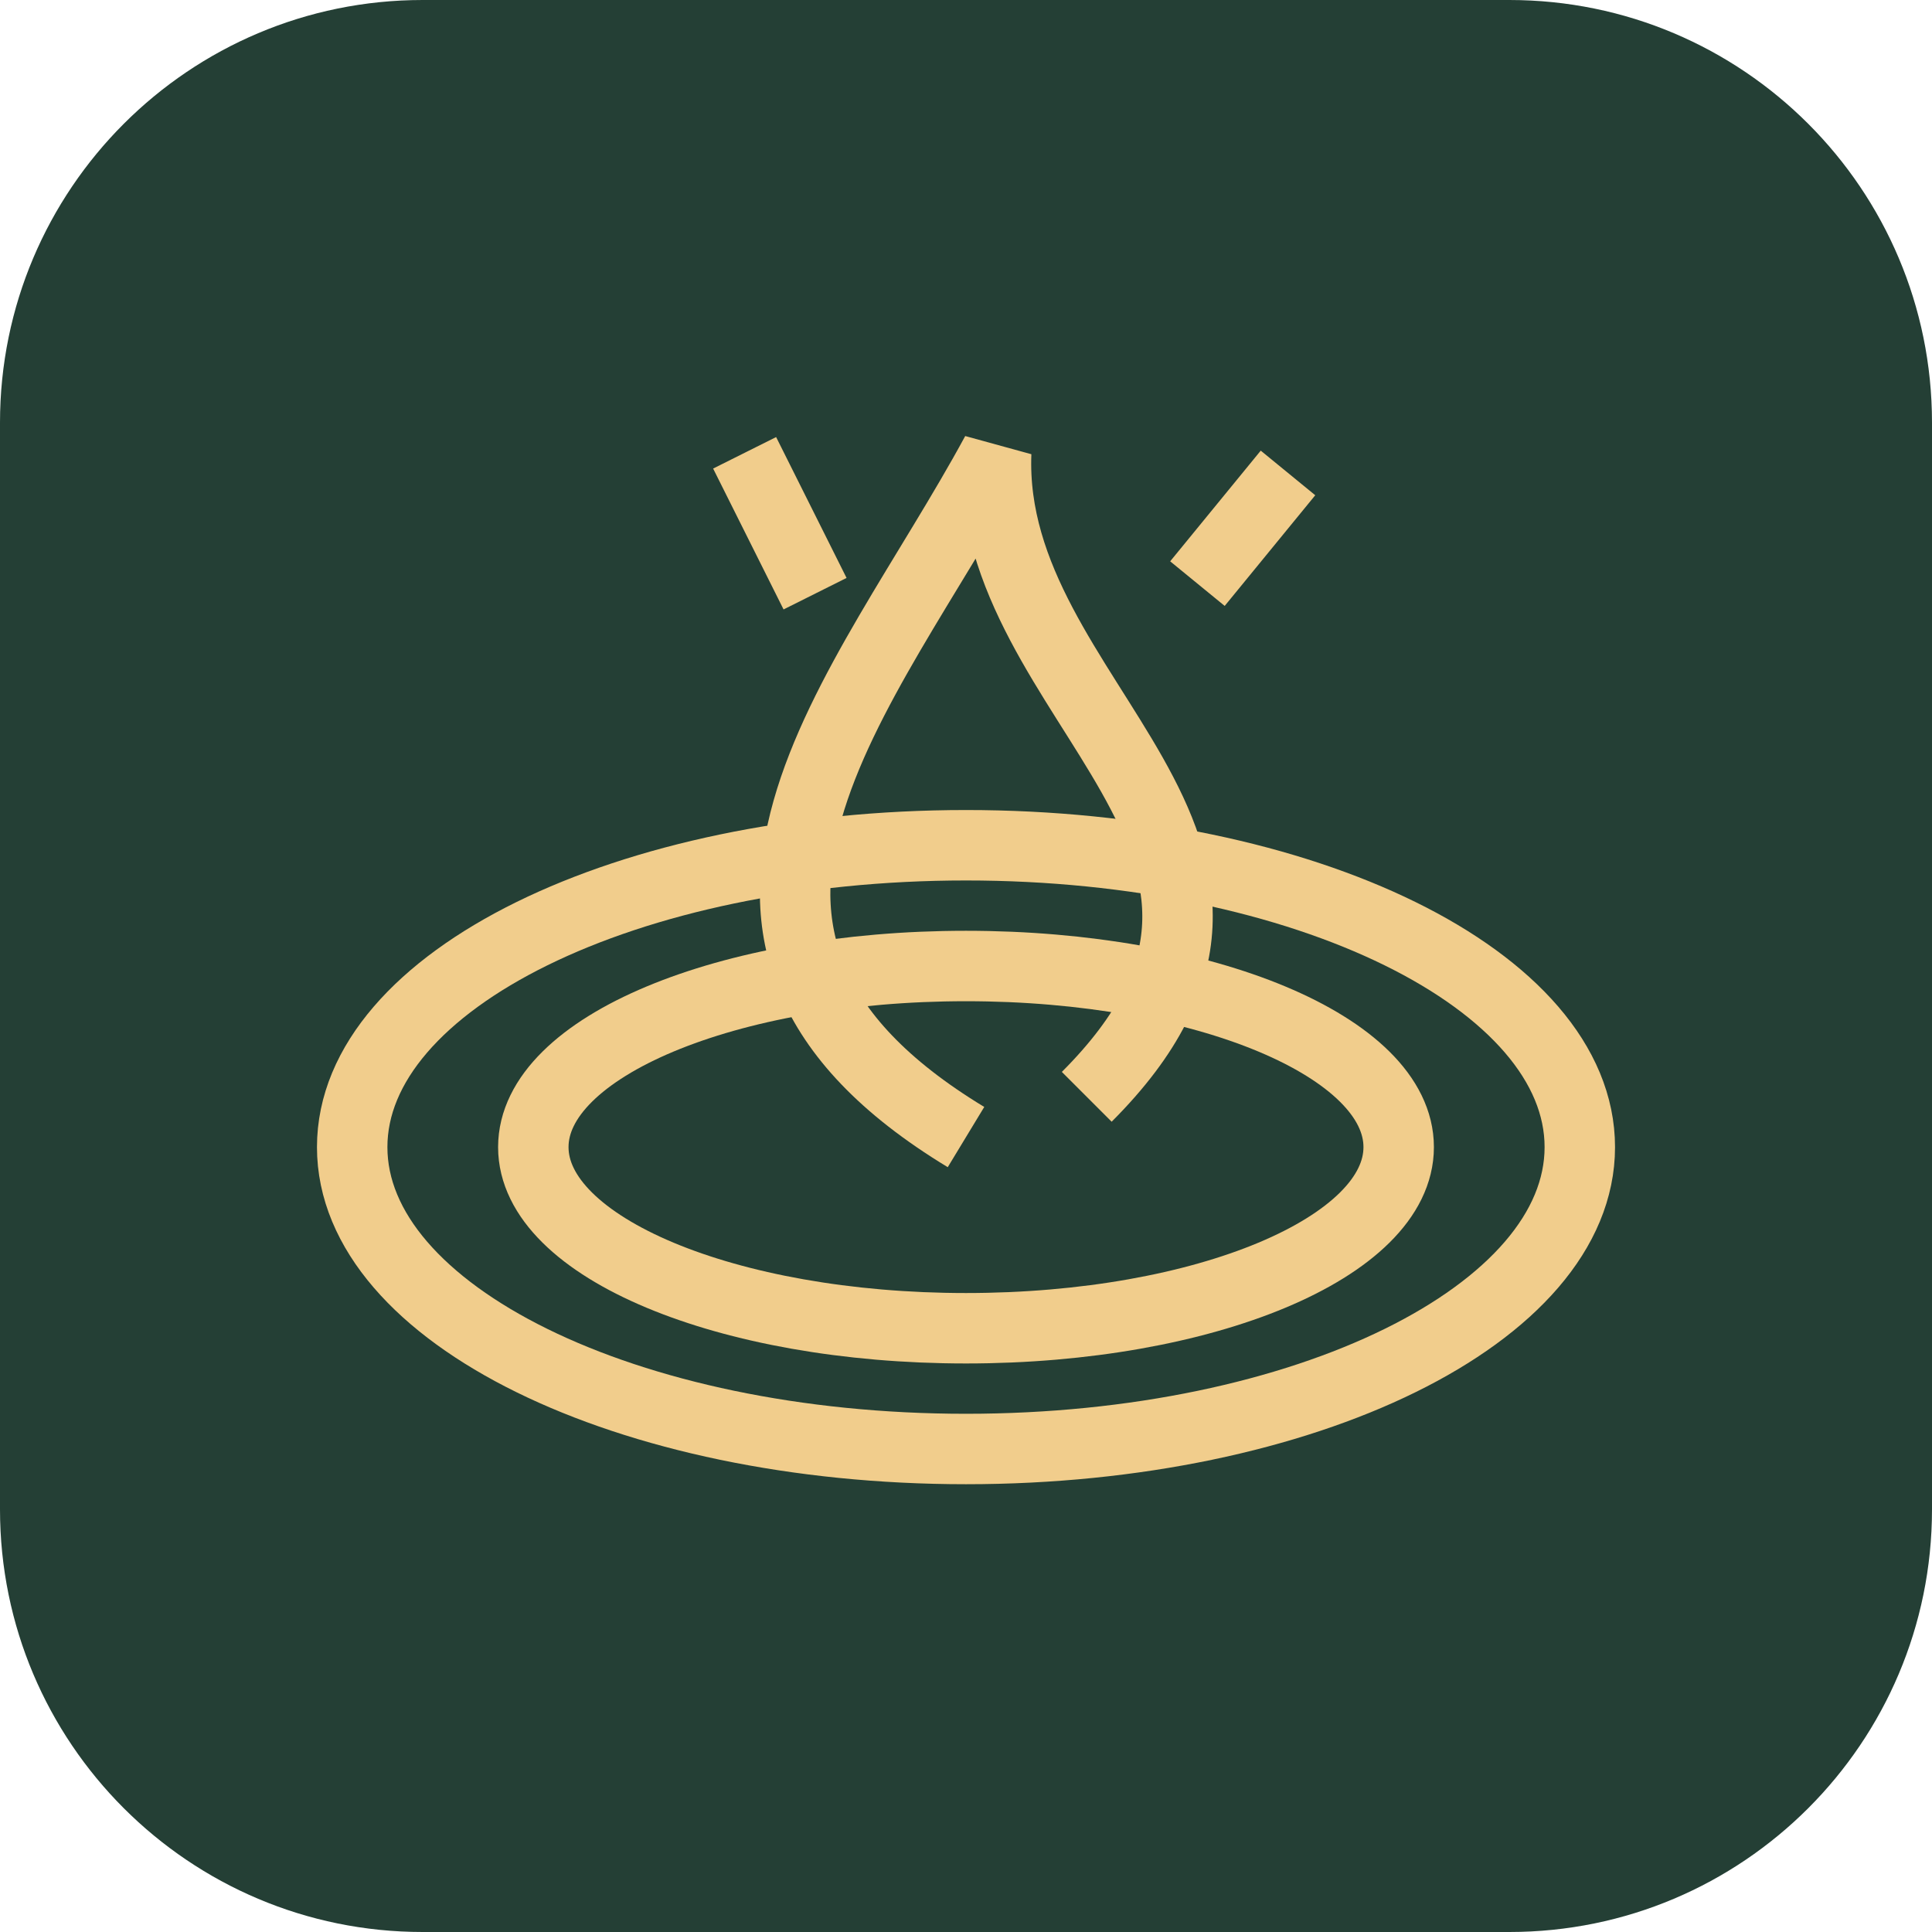
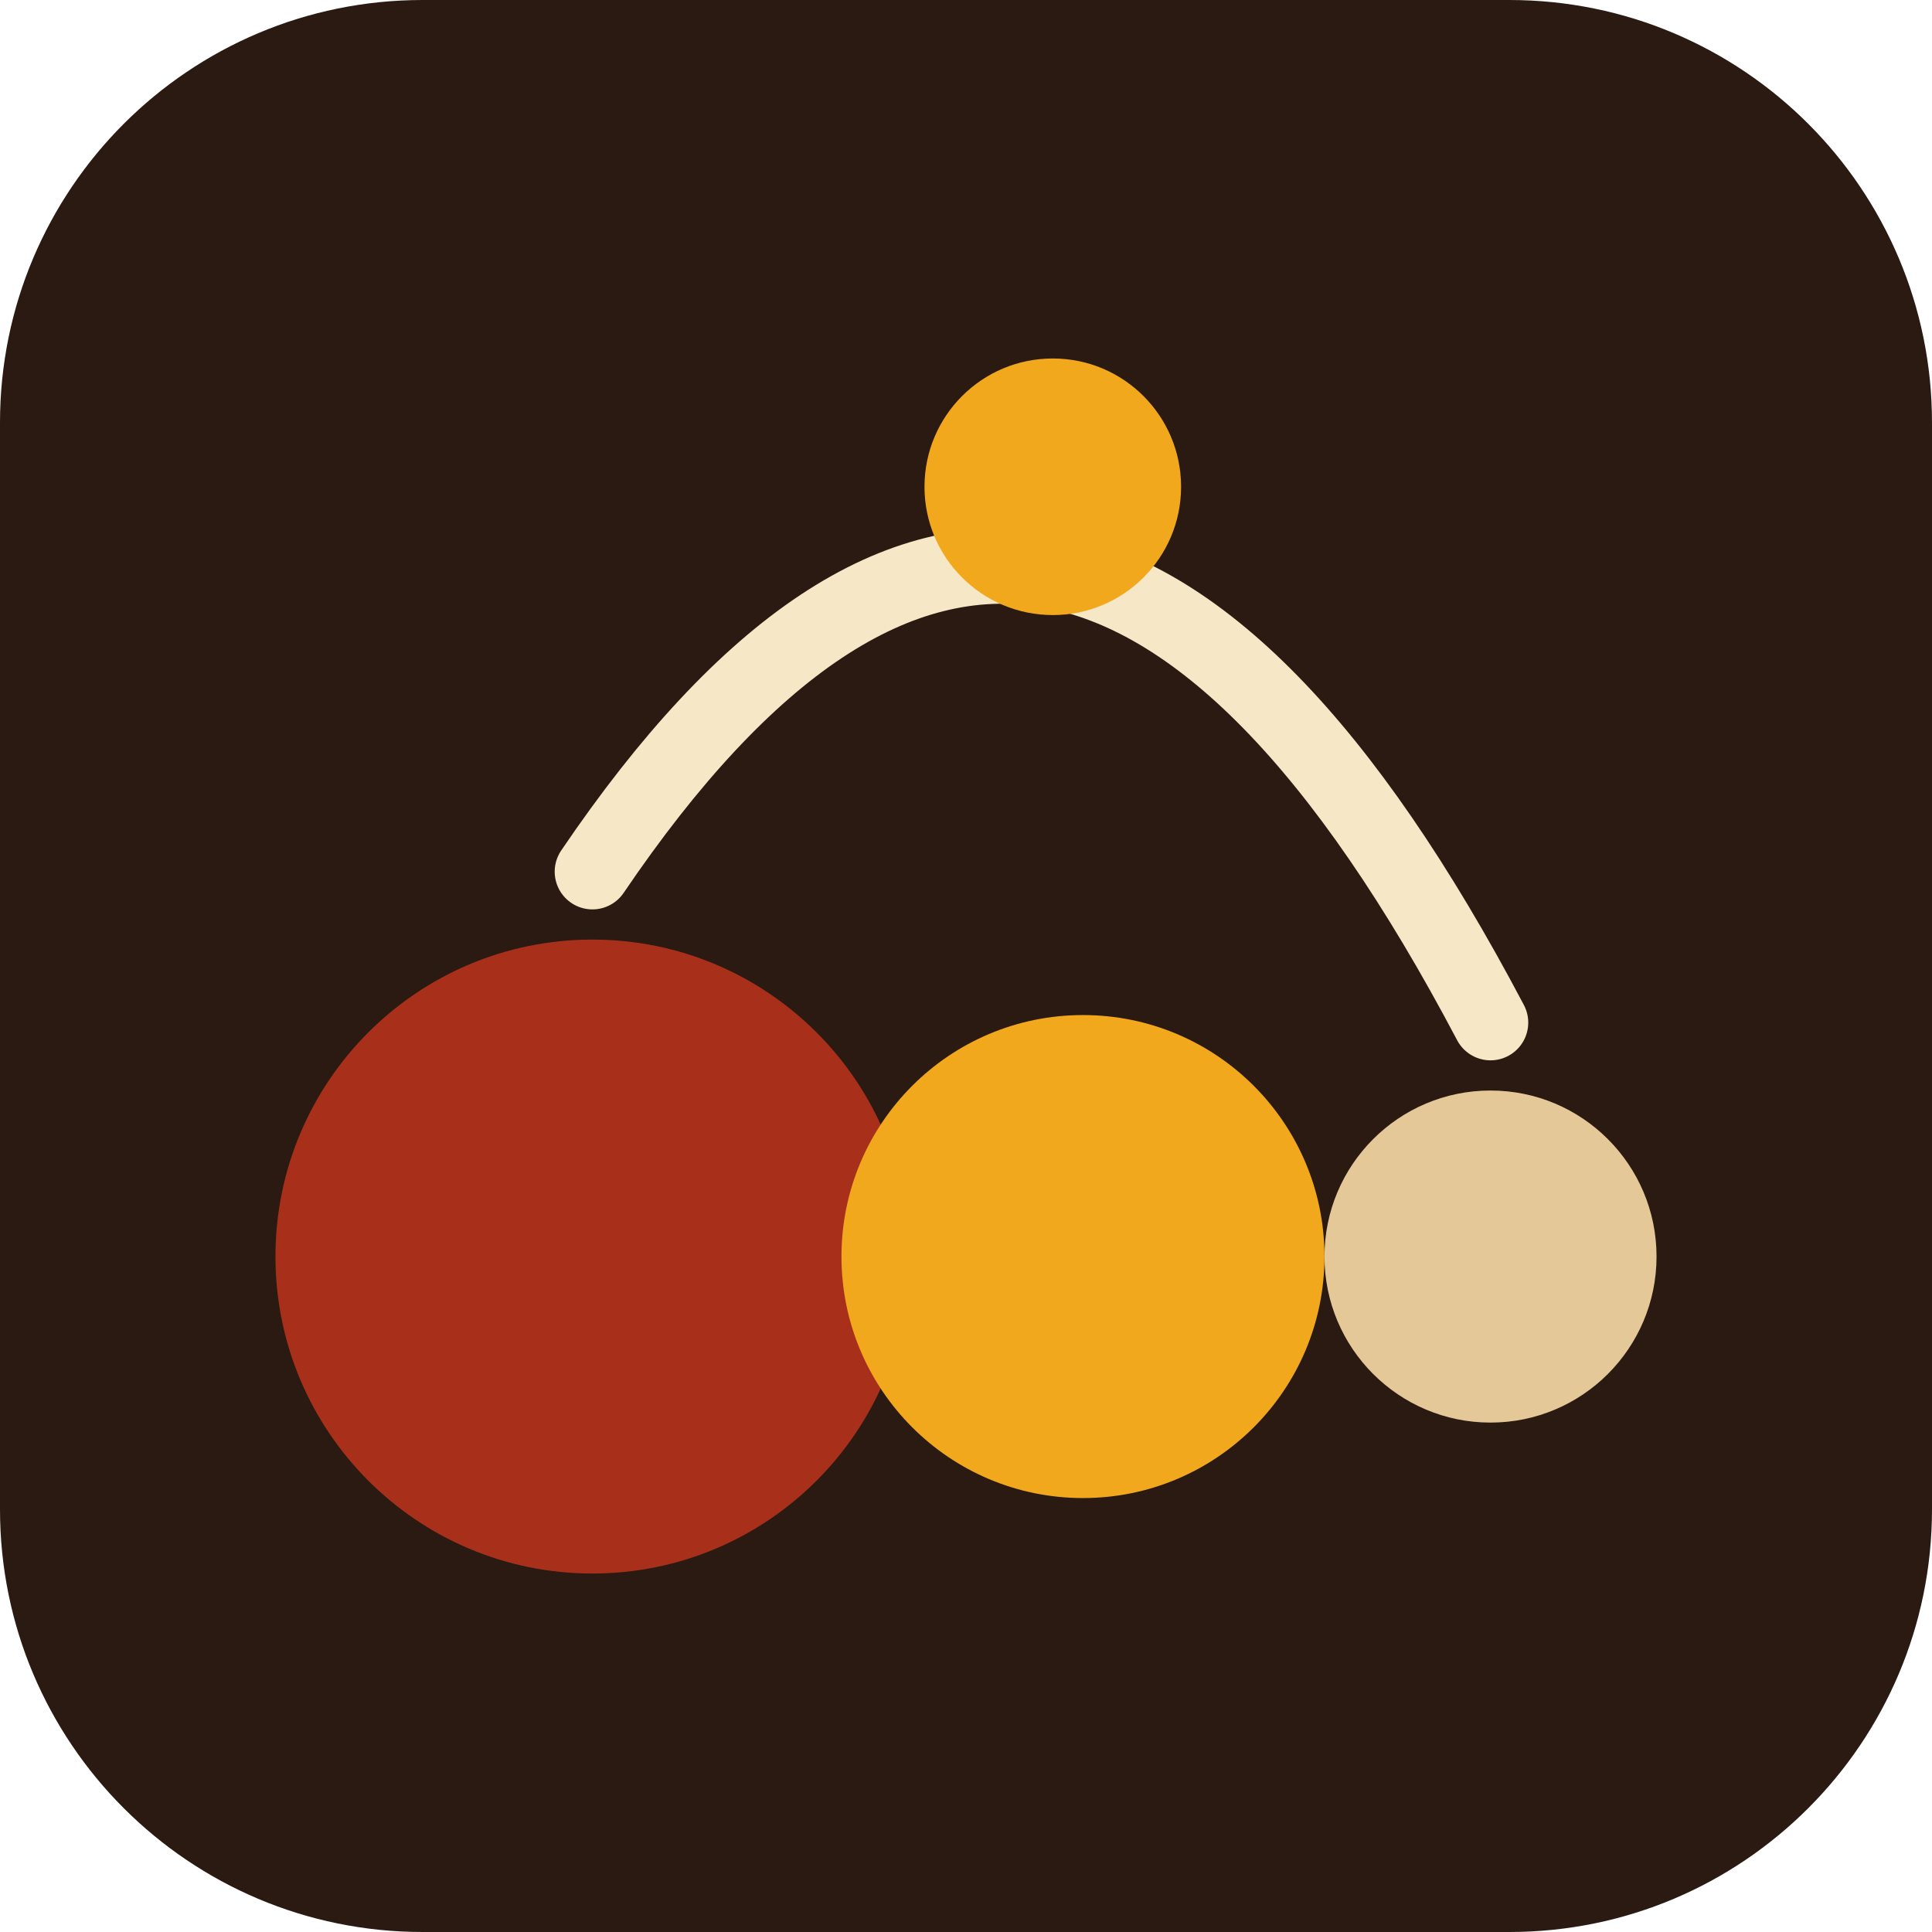
- <svg xmlns="http://www.w3.org/2000/svg" viewBox="0 0 192 192">
-   <rect width="192" height="192" rx="42" fill="#243f35" />
-   <g fill="none" stroke="#f1cd8c" stroke-width="7">
-     <ellipse cx="96" cy="114" rx="61" ry="30" />
-     <ellipse cx="96" cy="114" rx="43" ry="18" />
-     <path d="M96 113C63 93 86 69 99 45c-1 25 34 39 9 64M81 59l-7-14M119 58l9-11" />
+ <svg xmlns="http://www.w3.org/2000/svg" viewBox="0 0 512 512">
+   <rect width="512" height="512" rx="112" fill="#2A1A12" />
+   <g transform="translate(17 -19)">
+     <circle cx="140" cy="352" r="84" fill="#A8301B" />
+     <circle cx="270" cy="352" r="64" fill="#F2A81D" />
+     <circle cx="378" cy="352" r="44" fill="#E4C898" />
+     <path d="M140 250 Q262 70 378 290" fill="none" stroke="#F6E7C6" stroke-width="20" stroke-linecap="round" />
+     <circle cx="262" cy="148" r="34" fill="#F2A81D" />
  </g>
</svg>
